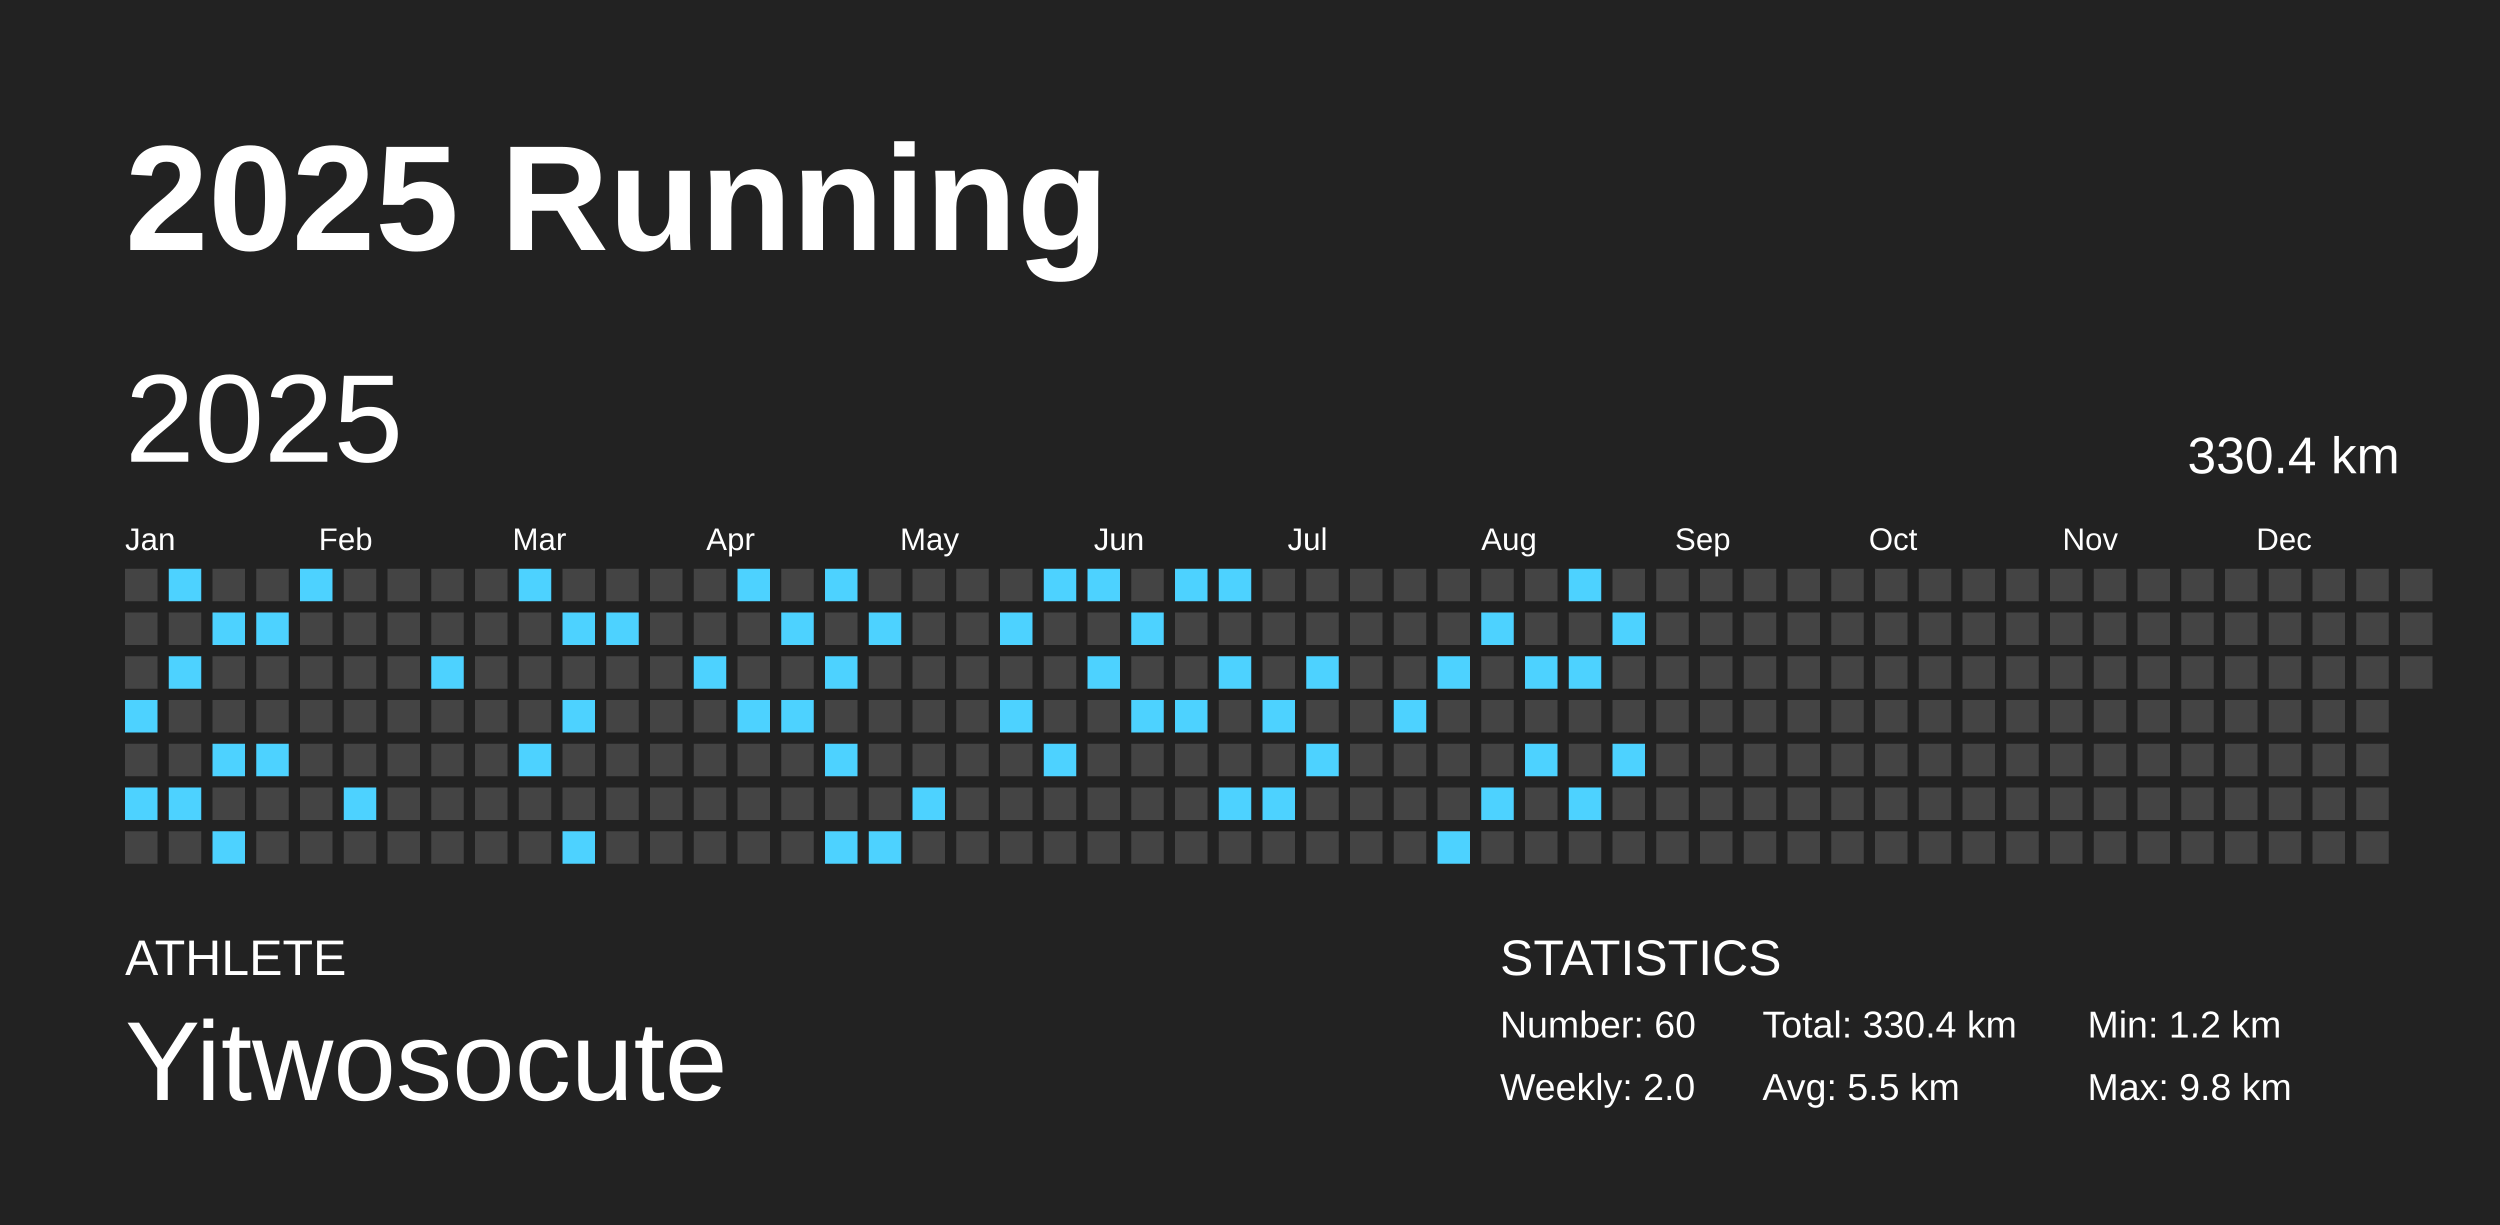
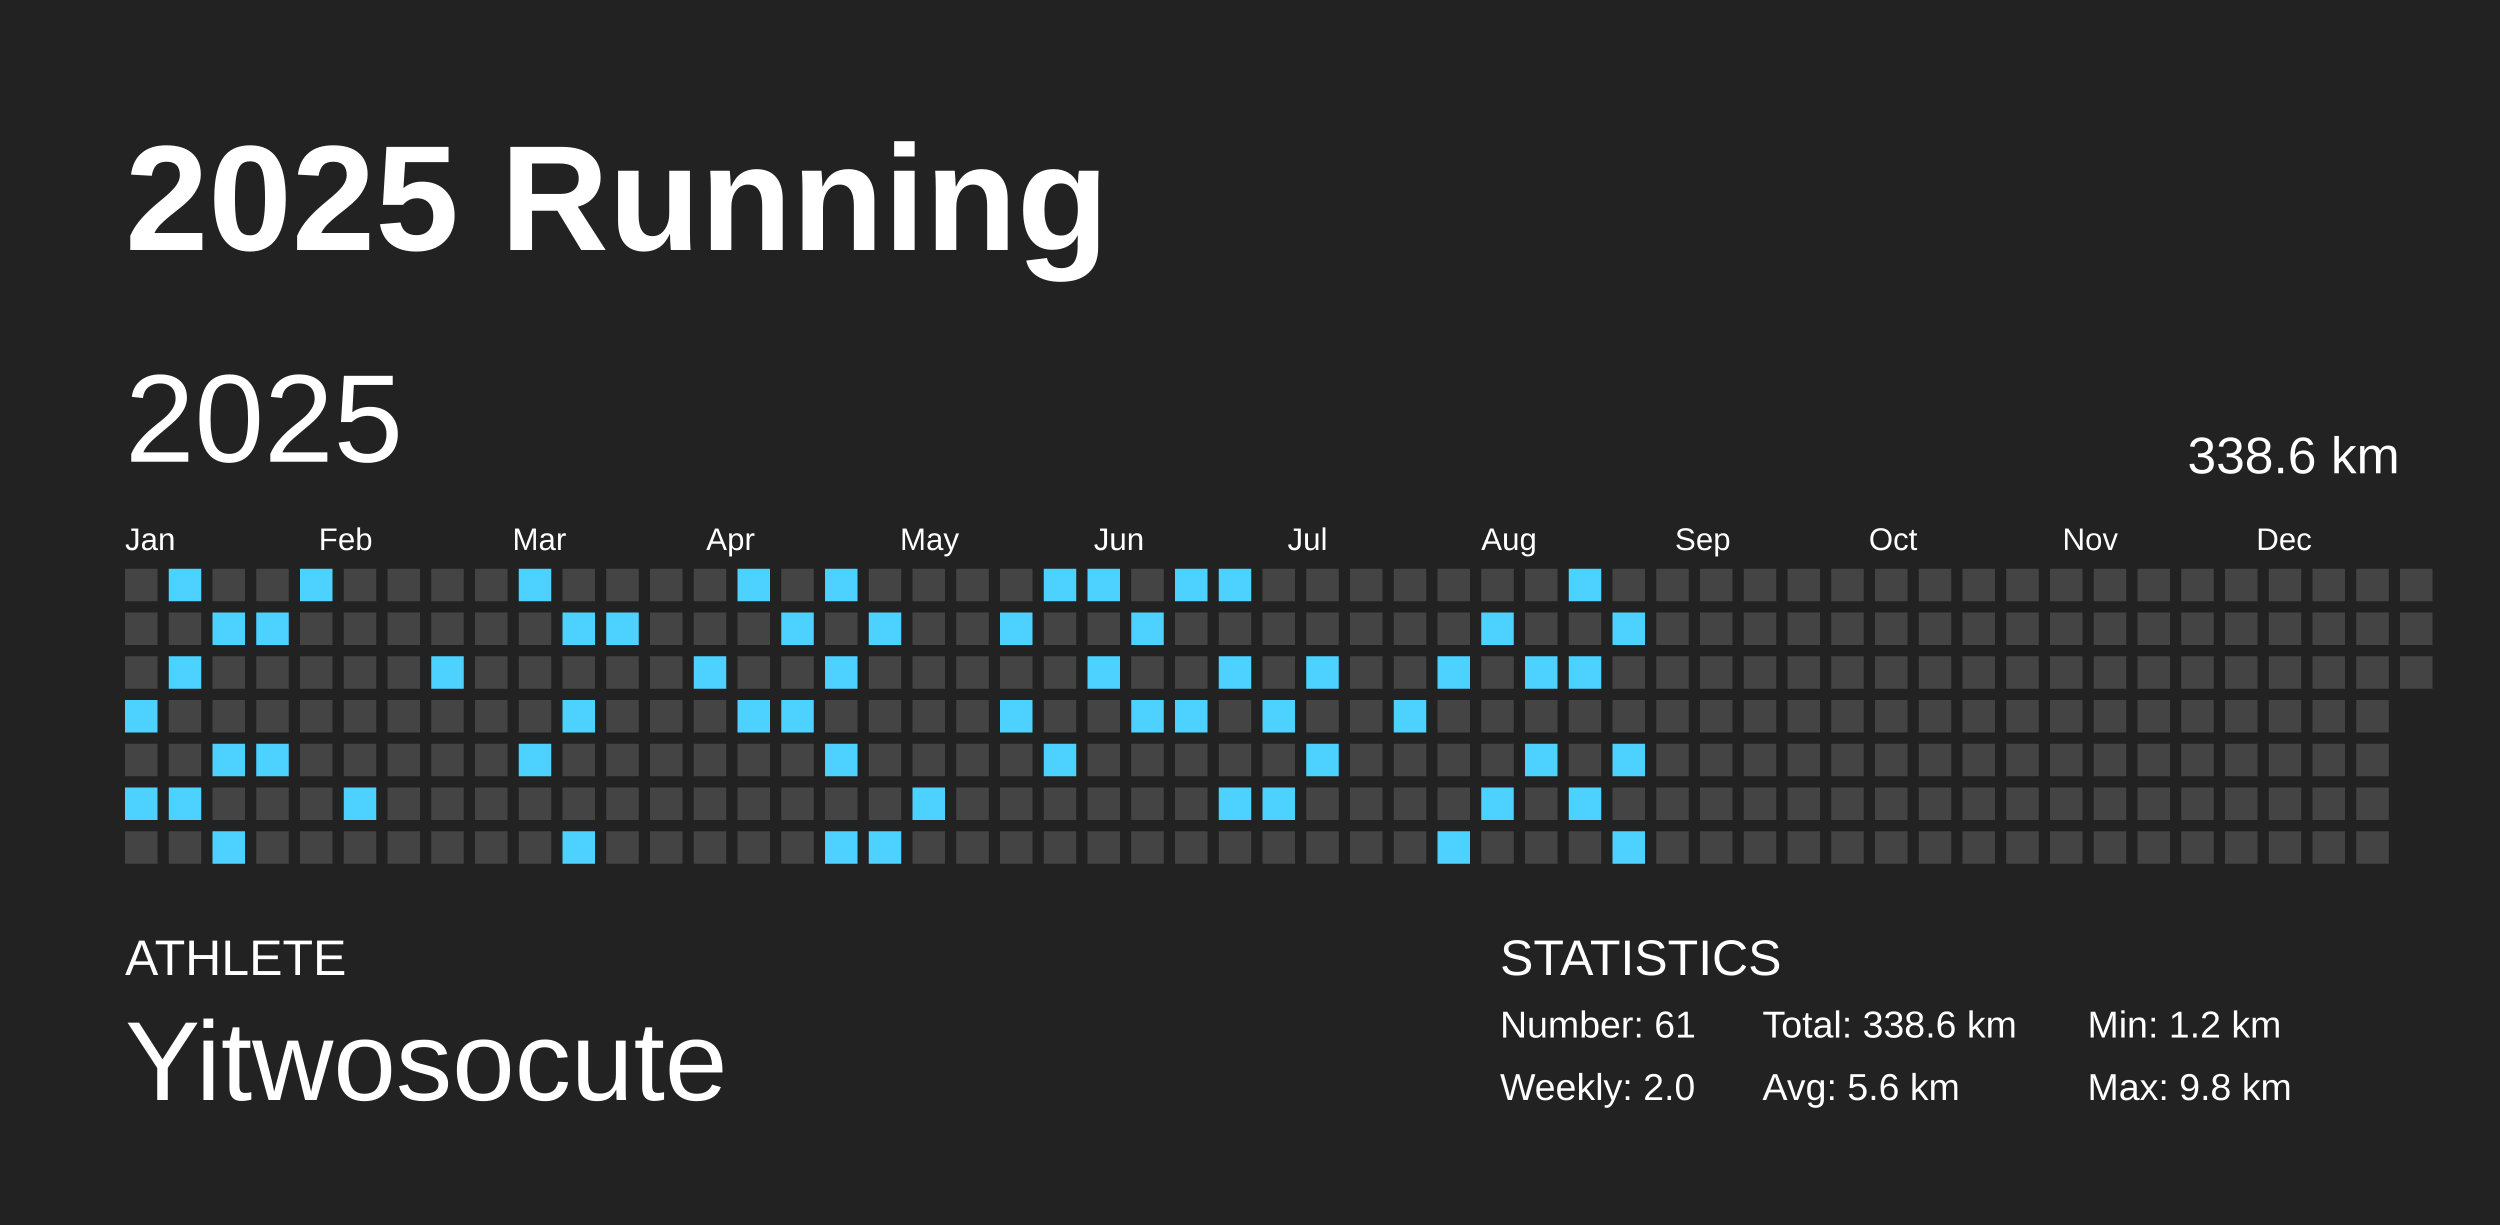
<svg xmlns="http://www.w3.org/2000/svg" baseProfile="full" height="98mm" version="1.1" viewBox="0,0,200,98" width="200mm">
  <defs />
  <rect fill="#222222" height="98" width="200" x="0" y="0" />
  <text fill="#FFFFFF" style="font-size:12px; font-family:Arial; font-weight:bold;" x="10" y="20">2025 Running</text>
  <text fill="#FFFFFF" style="font-size:4px; font-family:Arial" x="10" y="78">ATHLETE</text>
  <text fill="#FFFFFF" style="font-size:9px; font-family:Arial" x="10" y="88">Yitwosocute</text>
  <text fill="#FFFFFF" style="font-size:4px; font-family:Arial" x="120" y="78">STATISTICS</text>
-   <text fill="#FFFFFF" style="font-size:3px; font-family:Arial" x="120" y="83">Number: 60</text>
+   <text fill="#FFFFFF" style="font-size:3px; font-family:Arial" x="120" y="83">Number: 61</text>
  <text fill="#FFFFFF" style="font-size:3px; font-family:Arial" x="120" y="88">Weekly: 2.0</text>
-   <text fill="#FFFFFF" style="font-size:3px; font-family:Arial" x="141" y="83">Total: 330.4 km</text>
-   <text fill="#FFFFFF" style="font-size:3px; font-family:Arial" x="141" y="88">Avg: 5.5 km</text>
+   <text fill="#FFFFFF" style="font-size:3px; font-family:Arial" x="141" y="83">Total: 338.6 km</text>
+   <text fill="#FFFFFF" style="font-size:3px; font-family:Arial" x="141" y="88">Avg: 5.6 km</text>
  <text fill="#FFFFFF" style="font-size:3px; font-family:Arial" x="167" y="83">Min: 1.2 km</text>
  <text fill="#FFFFFF" style="font-size:3px; font-family:Arial" x="167" y="88">Max: 9.8 km</text>
  <text dominant-baseline="hanging" fill="#FFFFFF" style="font-size:10.0px; font-family:Arial;" x="10" y="30">2025</text>
-   <text dominant-baseline="hanging" fill="#FFFFFF" style="font-size:4.125px; font-family:Arial;" x="175" y="35">330.4 km</text>
+   <text dominant-baseline="hanging" fill="#FFFFFF" style="font-size:4.125px; font-family:Arial;" x="175" y="35">338.6 km</text>
  <text fill="#FFFFFF" style="font-size:2.5px; font-family:Arial" x="10.0" y="44">Jan</text>
  <text fill="#FFFFFF" style="font-size:2.5px; font-family:Arial" x="25.5" y="44">Feb</text>
  <text fill="#FFFFFF" style="font-size:2.5px; font-family:Arial" x="41.0" y="44">Mar</text>
  <text fill="#FFFFFF" style="font-size:2.5px; font-family:Arial" x="56.5" y="44">Apr</text>
  <text fill="#FFFFFF" style="font-size:2.5px; font-family:Arial" x="72.0" y="44">May</text>
  <text fill="#FFFFFF" style="font-size:2.5px; font-family:Arial" x="87.5" y="44">Jun</text>
  <text fill="#FFFFFF" style="font-size:2.5px; font-family:Arial" x="103.0" y="44">Jul</text>
  <text fill="#FFFFFF" style="font-size:2.5px; font-family:Arial" x="118.5" y="44">Aug</text>
  <text fill="#FFFFFF" style="font-size:2.5px; font-family:Arial" x="134.0" y="44">Sep</text>
  <text fill="#FFFFFF" style="font-size:2.5px; font-family:Arial" x="149.5" y="44">Oct</text>
  <text fill="#FFFFFF" style="font-size:2.5px; font-family:Arial" x="165.0" y="44">Nov</text>
  <text fill="#FFFFFF" style="font-size:2.5px; font-family:Arial" x="180.5" y="44">Dec</text>
  <rect fill="#444444" height="2.6" width="2.6" x="10.0" y="45.5" />
  <rect fill="#444444" height="2.6" width="2.6" x="10.0" y="49.0" />
  <rect fill="#444444" height="2.6" width="2.6" x="10.0" y="52.5" />
  <rect fill="#4dd2ff" height="2.6" width="2.6" x="10.0" y="56.0" />
  <rect fill="#444444" height="2.6" width="2.6" x="10.0" y="59.5" />
  <rect fill="#4dd2ff" height="2.6" width="2.6" x="10.0" y="63.0" />
  <rect fill="#444444" height="2.6" width="2.6" x="10.0" y="66.5" />
  <rect fill="#4dd2ff" height="2.6" width="2.6" x="13.5" y="45.5" />
  <rect fill="#444444" height="2.6" width="2.6" x="13.5" y="49.0" />
  <rect fill="#4dd2ff" height="2.6" width="2.6" x="13.5" y="52.5" />
  <rect fill="#444444" height="2.6" width="2.6" x="13.5" y="56.0" />
  <rect fill="#444444" height="2.6" width="2.6" x="13.5" y="59.5" />
  <rect fill="#4dd2ff" height="2.6" width="2.6" x="13.5" y="63.0" />
  <rect fill="#444444" height="2.6" width="2.6" x="13.5" y="66.5" />
  <rect fill="#444444" height="2.6" width="2.6" x="17.0" y="45.5" />
  <rect fill="#4dd2ff" height="2.6" width="2.6" x="17.0" y="49.0" />
  <rect fill="#444444" height="2.6" width="2.6" x="17.0" y="52.5" />
  <rect fill="#444444" height="2.6" width="2.6" x="17.0" y="56.0" />
  <rect fill="#4dd2ff" height="2.6" width="2.6" x="17.0" y="59.5" />
  <rect fill="#444444" height="2.6" width="2.6" x="17.0" y="63.0" />
  <rect fill="#4dd2ff" height="2.6" width="2.6" x="17.0" y="66.5" />
  <rect fill="#444444" height="2.6" width="2.6" x="20.5" y="45.5" />
  <rect fill="#4dd2ff" height="2.6" width="2.6" x="20.5" y="49.0" />
  <rect fill="#444444" height="2.6" width="2.6" x="20.5" y="52.5" />
  <rect fill="#444444" height="2.6" width="2.6" x="20.5" y="56.0" />
  <rect fill="#4dd2ff" height="2.6" width="2.6" x="20.5" y="59.5" />
  <rect fill="#444444" height="2.6" width="2.6" x="20.5" y="63.0" />
  <rect fill="#444444" height="2.6" width="2.6" x="20.5" y="66.5" />
  <rect fill="#4dd2ff" height="2.6" width="2.6" x="24.0" y="45.5" />
  <rect fill="#444444" height="2.6" width="2.6" x="24.0" y="49.0" />
  <rect fill="#444444" height="2.6" width="2.6" x="24.0" y="52.5" />
  <rect fill="#444444" height="2.6" width="2.6" x="24.0" y="56.0" />
  <rect fill="#444444" height="2.6" width="2.6" x="24.0" y="59.5" />
  <rect fill="#444444" height="2.6" width="2.6" x="24.0" y="63.0" />
  <rect fill="#444444" height="2.6" width="2.6" x="24.0" y="66.5" />
  <rect fill="#444444" height="2.6" width="2.6" x="27.5" y="45.5" />
  <rect fill="#444444" height="2.6" width="2.6" x="27.5" y="49.0" />
  <rect fill="#444444" height="2.6" width="2.6" x="27.5" y="52.5" />
  <rect fill="#444444" height="2.6" width="2.6" x="27.5" y="56.0" />
  <rect fill="#444444" height="2.6" width="2.6" x="27.5" y="59.5" />
  <rect fill="#4dd2ff" height="2.6" width="2.6" x="27.5" y="63.0" />
  <rect fill="#444444" height="2.6" width="2.6" x="27.5" y="66.5" />
  <rect fill="#444444" height="2.6" width="2.6" x="31.0" y="45.5" />
  <rect fill="#444444" height="2.6" width="2.6" x="31.0" y="49.0" />
  <rect fill="#444444" height="2.6" width="2.6" x="31.0" y="52.5" />
  <rect fill="#444444" height="2.6" width="2.6" x="31.0" y="56.0" />
  <rect fill="#444444" height="2.6" width="2.6" x="31.0" y="59.5" />
  <rect fill="#444444" height="2.6" width="2.6" x="31.0" y="63.0" />
  <rect fill="#444444" height="2.6" width="2.6" x="31.0" y="66.5" />
  <rect fill="#444444" height="2.6" width="2.6" x="34.5" y="45.5" />
  <rect fill="#444444" height="2.6" width="2.6" x="34.5" y="49.0" />
  <rect fill="#4dd2ff" height="2.6" width="2.6" x="34.5" y="52.5" />
  <rect fill="#444444" height="2.6" width="2.6" x="34.5" y="56.0" />
  <rect fill="#444444" height="2.6" width="2.6" x="34.5" y="59.5" />
  <rect fill="#444444" height="2.6" width="2.6" x="34.5" y="63.0" />
  <rect fill="#444444" height="2.6" width="2.6" x="34.5" y="66.5" />
  <rect fill="#444444" height="2.6" width="2.6" x="38.0" y="45.5" />
  <rect fill="#444444" height="2.6" width="2.6" x="38.0" y="49.0" />
  <rect fill="#444444" height="2.6" width="2.6" x="38.0" y="52.5" />
  <rect fill="#444444" height="2.6" width="2.6" x="38.0" y="56.0" />
  <rect fill="#444444" height="2.6" width="2.6" x="38.0" y="59.5" />
  <rect fill="#444444" height="2.6" width="2.6" x="38.0" y="63.0" />
  <rect fill="#444444" height="2.6" width="2.6" x="38.0" y="66.5" />
  <rect fill="#4dd2ff" height="2.6" width="2.6" x="41.5" y="45.5" />
  <rect fill="#444444" height="2.6" width="2.6" x="41.5" y="49.0" />
  <rect fill="#444444" height="2.6" width="2.6" x="41.5" y="52.5" />
  <rect fill="#444444" height="2.6" width="2.6" x="41.5" y="56.0" />
  <rect fill="#4dd2ff" height="2.6" width="2.6" x="41.5" y="59.5" />
  <rect fill="#444444" height="2.6" width="2.6" x="41.5" y="63.0" />
  <rect fill="#444444" height="2.6" width="2.6" x="41.5" y="66.5" />
  <rect fill="#444444" height="2.6" width="2.6" x="45.0" y="45.5" />
  <rect fill="#4dd2ff" height="2.6" width="2.6" x="45.0" y="49.0" />
  <rect fill="#444444" height="2.6" width="2.6" x="45.0" y="52.5" />
  <rect fill="#4dd2ff" height="2.6" width="2.6" x="45.0" y="56.0" />
  <rect fill="#444444" height="2.6" width="2.6" x="45.0" y="59.5" />
  <rect fill="#444444" height="2.6" width="2.6" x="45.0" y="63.0" />
  <rect fill="#4dd2ff" height="2.6" width="2.6" x="45.0" y="66.5" />
  <rect fill="#444444" height="2.6" width="2.6" x="48.5" y="45.5" />
  <rect fill="#4dd2ff" height="2.6" width="2.6" x="48.5" y="49.0" />
  <rect fill="#444444" height="2.6" width="2.6" x="48.5" y="52.5" />
  <rect fill="#444444" height="2.6" width="2.6" x="48.5" y="56.0" />
  <rect fill="#444444" height="2.6" width="2.6" x="48.5" y="59.5" />
  <rect fill="#444444" height="2.6" width="2.6" x="48.5" y="63.0" />
  <rect fill="#444444" height="2.6" width="2.6" x="48.5" y="66.5" />
  <rect fill="#444444" height="2.6" width="2.6" x="52.0" y="45.5" />
  <rect fill="#444444" height="2.6" width="2.6" x="52.0" y="49.0" />
  <rect fill="#444444" height="2.6" width="2.6" x="52.0" y="52.5" />
  <rect fill="#444444" height="2.6" width="2.6" x="52.0" y="56.0" />
  <rect fill="#444444" height="2.6" width="2.6" x="52.0" y="59.5" />
  <rect fill="#444444" height="2.6" width="2.6" x="52.0" y="63.0" />
  <rect fill="#444444" height="2.6" width="2.6" x="52.0" y="66.5" />
  <rect fill="#444444" height="2.6" width="2.6" x="55.5" y="45.5" />
  <rect fill="#444444" height="2.6" width="2.6" x="55.5" y="49.0" />
  <rect fill="#4dd2ff" height="2.6" width="2.6" x="55.5" y="52.5" />
  <rect fill="#444444" height="2.6" width="2.6" x="55.5" y="56.0" />
  <rect fill="#444444" height="2.6" width="2.6" x="55.5" y="59.5" />
  <rect fill="#444444" height="2.6" width="2.6" x="55.5" y="63.0" />
  <rect fill="#444444" height="2.6" width="2.6" x="55.5" y="66.5" />
  <rect fill="#4dd2ff" height="2.6" width="2.6" x="59.0" y="45.5" />
  <rect fill="#444444" height="2.6" width="2.6" x="59.0" y="49.0" />
  <rect fill="#444444" height="2.6" width="2.6" x="59.0" y="52.5" />
  <rect fill="#4dd2ff" height="2.6" width="2.6" x="59.0" y="56.0" />
  <rect fill="#444444" height="2.6" width="2.6" x="59.0" y="59.5" />
  <rect fill="#444444" height="2.6" width="2.6" x="59.0" y="63.0" />
  <rect fill="#444444" height="2.6" width="2.6" x="59.0" y="66.5" />
  <rect fill="#444444" height="2.6" width="2.6" x="62.5" y="45.5" />
  <rect fill="#4dd2ff" height="2.6" width="2.6" x="62.5" y="49.0" />
  <rect fill="#444444" height="2.6" width="2.6" x="62.5" y="52.5" />
  <rect fill="#4dd2ff" height="2.6" width="2.6" x="62.5" y="56.0" />
  <rect fill="#444444" height="2.6" width="2.6" x="62.5" y="59.5" />
  <rect fill="#444444" height="2.6" width="2.6" x="62.5" y="63.0" />
  <rect fill="#444444" height="2.6" width="2.6" x="62.5" y="66.5" />
  <rect fill="#4dd2ff" height="2.6" width="2.6" x="66.0" y="45.5" />
  <rect fill="#444444" height="2.6" width="2.6" x="66.0" y="49.0" />
  <rect fill="#4dd2ff" height="2.6" width="2.6" x="66.0" y="52.5" />
  <rect fill="#444444" height="2.6" width="2.6" x="66.0" y="56.0" />
  <rect fill="#4dd2ff" height="2.6" width="2.6" x="66.0" y="59.5" />
  <rect fill="#444444" height="2.6" width="2.6" x="66.0" y="63.0" />
  <rect fill="#4dd2ff" height="2.6" width="2.6" x="66.0" y="66.5" />
  <rect fill="#444444" height="2.6" width="2.6" x="69.5" y="45.5" />
  <rect fill="#4dd2ff" height="2.6" width="2.6" x="69.5" y="49.0" />
  <rect fill="#444444" height="2.6" width="2.6" x="69.5" y="52.5" />
  <rect fill="#444444" height="2.6" width="2.6" x="69.5" y="56.0" />
  <rect fill="#444444" height="2.6" width="2.6" x="69.5" y="59.5" />
  <rect fill="#444444" height="2.6" width="2.6" x="69.5" y="63.0" />
  <rect fill="#4dd2ff" height="2.6" width="2.6" x="69.5" y="66.5" />
  <rect fill="#444444" height="2.6" width="2.6" x="73.0" y="45.5" />
  <rect fill="#444444" height="2.6" width="2.6" x="73.0" y="49.0" />
  <rect fill="#444444" height="2.6" width="2.6" x="73.0" y="52.5" />
  <rect fill="#444444" height="2.6" width="2.6" x="73.0" y="56.0" />
  <rect fill="#444444" height="2.6" width="2.6" x="73.0" y="59.5" />
  <rect fill="#4dd2ff" height="2.6" width="2.6" x="73.0" y="63.0" />
  <rect fill="#444444" height="2.6" width="2.6" x="73.0" y="66.5" />
  <rect fill="#444444" height="2.6" width="2.6" x="76.5" y="45.5" />
  <rect fill="#444444" height="2.6" width="2.6" x="76.5" y="49.0" />
  <rect fill="#444444" height="2.6" width="2.6" x="76.5" y="52.5" />
  <rect fill="#444444" height="2.6" width="2.6" x="76.5" y="56.0" />
  <rect fill="#444444" height="2.6" width="2.6" x="76.5" y="59.5" />
  <rect fill="#444444" height="2.6" width="2.6" x="76.5" y="63.0" />
  <rect fill="#444444" height="2.6" width="2.6" x="76.5" y="66.5" />
  <rect fill="#444444" height="2.6" width="2.6" x="80.0" y="45.5" />
  <rect fill="#4dd2ff" height="2.6" width="2.6" x="80.0" y="49.0" />
  <rect fill="#444444" height="2.6" width="2.6" x="80.0" y="52.5" />
  <rect fill="#4dd2ff" height="2.6" width="2.6" x="80.0" y="56.0" />
  <rect fill="#444444" height="2.6" width="2.6" x="80.0" y="59.5" />
  <rect fill="#444444" height="2.6" width="2.6" x="80.0" y="63.0" />
  <rect fill="#444444" height="2.6" width="2.6" x="80.0" y="66.5" />
  <rect fill="#4dd2ff" height="2.6" width="2.6" x="83.5" y="45.5" />
  <rect fill="#444444" height="2.6" width="2.6" x="83.5" y="49.0" />
  <rect fill="#444444" height="2.6" width="2.6" x="83.5" y="52.5" />
  <rect fill="#444444" height="2.6" width="2.6" x="83.5" y="56.0" />
  <rect fill="#4dd2ff" height="2.6" width="2.6" x="83.5" y="59.5" />
  <rect fill="#444444" height="2.6" width="2.6" x="83.5" y="63.0" />
  <rect fill="#444444" height="2.6" width="2.6" x="83.5" y="66.5" />
  <rect fill="#4dd2ff" height="2.6" width="2.6" x="87.0" y="45.5" />
  <rect fill="#444444" height="2.6" width="2.6" x="87.0" y="49.0" />
  <rect fill="#4dd2ff" height="2.6" width="2.6" x="87.0" y="52.5" />
  <rect fill="#444444" height="2.6" width="2.6" x="87.0" y="56.0" />
  <rect fill="#444444" height="2.6" width="2.6" x="87.0" y="59.5" />
  <rect fill="#444444" height="2.6" width="2.6" x="87.0" y="63.0" />
  <rect fill="#444444" height="2.6" width="2.6" x="87.0" y="66.5" />
  <rect fill="#444444" height="2.6" width="2.6" x="90.5" y="45.5" />
  <rect fill="#4dd2ff" height="2.6" width="2.6" x="90.5" y="49.0" />
  <rect fill="#444444" height="2.6" width="2.6" x="90.5" y="52.5" />
  <rect fill="#4dd2ff" height="2.6" width="2.6" x="90.5" y="56.0" />
  <rect fill="#444444" height="2.6" width="2.6" x="90.5" y="59.5" />
  <rect fill="#444444" height="2.6" width="2.6" x="90.5" y="63.0" />
  <rect fill="#444444" height="2.6" width="2.6" x="90.5" y="66.5" />
  <rect fill="#4dd2ff" height="2.6" width="2.6" x="94.0" y="45.5" />
  <rect fill="#444444" height="2.6" width="2.6" x="94.0" y="49.0" />
  <rect fill="#444444" height="2.6" width="2.6" x="94.0" y="52.5" />
  <rect fill="#4dd2ff" height="2.6" width="2.6" x="94.0" y="56.0" />
  <rect fill="#444444" height="2.6" width="2.6" x="94.0" y="59.5" />
  <rect fill="#444444" height="2.6" width="2.6" x="94.0" y="63.0" />
  <rect fill="#444444" height="2.6" width="2.6" x="94.0" y="66.5" />
  <rect fill="#4dd2ff" height="2.6" width="2.6" x="97.5" y="45.5" />
  <rect fill="#444444" height="2.6" width="2.6" x="97.5" y="49.0" />
  <rect fill="#4dd2ff" height="2.6" width="2.6" x="97.5" y="52.5" />
  <rect fill="#444444" height="2.6" width="2.6" x="97.5" y="56.0" />
  <rect fill="#444444" height="2.6" width="2.6" x="97.5" y="59.5" />
  <rect fill="#4dd2ff" height="2.6" width="2.6" x="97.5" y="63.0" />
  <rect fill="#444444" height="2.6" width="2.6" x="97.5" y="66.5" />
  <rect fill="#444444" height="2.6" width="2.6" x="101.0" y="45.5" />
  <rect fill="#444444" height="2.6" width="2.6" x="101.0" y="49.0" />
  <rect fill="#444444" height="2.6" width="2.6" x="101.0" y="52.5" />
  <rect fill="#4dd2ff" height="2.6" width="2.6" x="101.0" y="56.0" />
  <rect fill="#444444" height="2.6" width="2.6" x="101.0" y="59.5" />
  <rect fill="#4dd2ff" height="2.6" width="2.6" x="101.0" y="63.0" />
  <rect fill="#444444" height="2.6" width="2.6" x="101.0" y="66.5" />
  <rect fill="#444444" height="2.6" width="2.6" x="104.5" y="45.5" />
  <rect fill="#444444" height="2.6" width="2.6" x="104.5" y="49.0" />
  <rect fill="#4dd2ff" height="2.6" width="2.6" x="104.5" y="52.5" />
  <rect fill="#444444" height="2.6" width="2.6" x="104.5" y="56.0" />
  <rect fill="#4dd2ff" height="2.6" width="2.6" x="104.5" y="59.5" />
  <rect fill="#444444" height="2.6" width="2.6" x="104.5" y="63.0" />
  <rect fill="#444444" height="2.6" width="2.6" x="104.5" y="66.5" />
  <rect fill="#444444" height="2.6" width="2.6" x="108.0" y="45.5" />
  <rect fill="#444444" height="2.6" width="2.6" x="108.0" y="49.0" />
  <rect fill="#444444" height="2.6" width="2.6" x="108.0" y="52.5" />
  <rect fill="#444444" height="2.6" width="2.6" x="108.0" y="56.0" />
  <rect fill="#444444" height="2.6" width="2.6" x="108.0" y="59.5" />
  <rect fill="#444444" height="2.6" width="2.6" x="108.0" y="63.0" />
  <rect fill="#444444" height="2.6" width="2.6" x="108.0" y="66.5" />
  <rect fill="#444444" height="2.6" width="2.6" x="111.5" y="45.5" />
  <rect fill="#444444" height="2.6" width="2.6" x="111.5" y="49.0" />
  <rect fill="#444444" height="2.6" width="2.6" x="111.5" y="52.5" />
  <rect fill="#4dd2ff" height="2.6" width="2.6" x="111.5" y="56.0" />
  <rect fill="#444444" height="2.6" width="2.6" x="111.5" y="59.5" />
  <rect fill="#444444" height="2.6" width="2.6" x="111.5" y="63.0" />
  <rect fill="#444444" height="2.6" width="2.6" x="111.5" y="66.5" />
  <rect fill="#444444" height="2.6" width="2.6" x="115.0" y="45.5" />
  <rect fill="#444444" height="2.6" width="2.6" x="115.0" y="49.0" />
  <rect fill="#4dd2ff" height="2.6" width="2.6" x="115.0" y="52.5" />
  <rect fill="#444444" height="2.6" width="2.6" x="115.0" y="56.0" />
  <rect fill="#444444" height="2.6" width="2.6" x="115.0" y="59.5" />
  <rect fill="#444444" height="2.6" width="2.6" x="115.0" y="63.0" />
  <rect fill="#4dd2ff" height="2.6" width="2.6" x="115.0" y="66.5" />
  <rect fill="#444444" height="2.6" width="2.6" x="118.5" y="45.5" />
  <rect fill="#4dd2ff" height="2.6" width="2.6" x="118.5" y="49.0" />
  <rect fill="#444444" height="2.6" width="2.6" x="118.5" y="52.5" />
  <rect fill="#444444" height="2.6" width="2.6" x="118.5" y="56.0" />
  <rect fill="#444444" height="2.6" width="2.6" x="118.5" y="59.5" />
  <rect fill="#4dd2ff" height="2.6" width="2.6" x="118.5" y="63.0" />
  <rect fill="#444444" height="2.6" width="2.6" x="118.5" y="66.5" />
  <rect fill="#444444" height="2.6" width="2.6" x="122.0" y="45.5" />
  <rect fill="#444444" height="2.6" width="2.6" x="122.0" y="49.0" />
  <rect fill="#4dd2ff" height="2.6" width="2.6" x="122.0" y="52.5" />
  <rect fill="#444444" height="2.6" width="2.6" x="122.0" y="56.0" />
  <rect fill="#4dd2ff" height="2.6" width="2.6" x="122.0" y="59.5" />
  <rect fill="#444444" height="2.6" width="2.6" x="122.0" y="63.0" />
  <rect fill="#444444" height="2.6" width="2.6" x="122.0" y="66.5" />
  <rect fill="#4dd2ff" height="2.6" width="2.6" x="125.5" y="45.5" />
  <rect fill="#444444" height="2.6" width="2.6" x="125.5" y="49.0" />
  <rect fill="#4dd2ff" height="2.6" width="2.6" x="125.5" y="52.5" />
  <rect fill="#444444" height="2.6" width="2.6" x="125.5" y="56.0" />
  <rect fill="#444444" height="2.6" width="2.6" x="125.5" y="59.5" />
  <rect fill="#4dd2ff" height="2.6" width="2.6" x="125.5" y="63.0" />
  <rect fill="#444444" height="2.6" width="2.6" x="125.5" y="66.5" />
  <rect fill="#444444" height="2.6" width="2.6" x="129.0" y="45.5" />
  <rect fill="#4dd2ff" height="2.6" width="2.6" x="129.0" y="49.0" />
  <rect fill="#444444" height="2.6" width="2.6" x="129.0" y="52.5" />
  <rect fill="#444444" height="2.6" width="2.6" x="129.0" y="56.0" />
  <rect fill="#4dd2ff" height="2.6" width="2.6" x="129.0" y="59.5" />
  <rect fill="#444444" height="2.6" width="2.6" x="129.0" y="63.0" />
-   <rect fill="#444444" height="2.6" width="2.6" x="129.0" y="66.5" />
+   <rect fill="#4dd2ff" height="2.6" width="2.6" x="129.0" y="66.5" />
  <rect fill="#444444" height="2.6" width="2.6" x="132.5" y="45.5" />
  <rect fill="#444444" height="2.6" width="2.6" x="132.5" y="49.0" />
  <rect fill="#444444" height="2.6" width="2.6" x="132.5" y="52.5" />
  <rect fill="#444444" height="2.6" width="2.6" x="132.5" y="56.0" />
  <rect fill="#444444" height="2.6" width="2.6" x="132.5" y="59.5" />
  <rect fill="#444444" height="2.6" width="2.6" x="132.5" y="63.0" />
  <rect fill="#444444" height="2.6" width="2.6" x="132.5" y="66.5" />
  <rect fill="#444444" height="2.6" width="2.6" x="136.0" y="45.5" />
  <rect fill="#444444" height="2.6" width="2.6" x="136.0" y="49.0" />
  <rect fill="#444444" height="2.6" width="2.6" x="136.0" y="52.5" />
  <rect fill="#444444" height="2.6" width="2.6" x="136.0" y="56.0" />
  <rect fill="#444444" height="2.6" width="2.6" x="136.0" y="59.5" />
  <rect fill="#444444" height="2.6" width="2.6" x="136.0" y="63.0" />
  <rect fill="#444444" height="2.6" width="2.6" x="136.0" y="66.5" />
  <rect fill="#444444" height="2.6" width="2.6" x="139.5" y="45.5" />
  <rect fill="#444444" height="2.6" width="2.6" x="139.5" y="49.0" />
  <rect fill="#444444" height="2.6" width="2.6" x="139.5" y="52.5" />
  <rect fill="#444444" height="2.6" width="2.6" x="139.5" y="56.0" />
  <rect fill="#444444" height="2.6" width="2.6" x="139.5" y="59.5" />
  <rect fill="#444444" height="2.6" width="2.6" x="139.5" y="63.0" />
  <rect fill="#444444" height="2.6" width="2.6" x="139.5" y="66.5" />
  <rect fill="#444444" height="2.6" width="2.6" x="143.0" y="45.5" />
  <rect fill="#444444" height="2.6" width="2.6" x="143.0" y="49.0" />
  <rect fill="#444444" height="2.6" width="2.6" x="143.0" y="52.5" />
  <rect fill="#444444" height="2.6" width="2.6" x="143.0" y="56.0" />
  <rect fill="#444444" height="2.6" width="2.6" x="143.0" y="59.5" />
  <rect fill="#444444" height="2.6" width="2.6" x="143.0" y="63.0" />
  <rect fill="#444444" height="2.6" width="2.6" x="143.0" y="66.5" />
  <rect fill="#444444" height="2.6" width="2.6" x="146.5" y="45.5" />
  <rect fill="#444444" height="2.6" width="2.6" x="146.5" y="49.0" />
  <rect fill="#444444" height="2.6" width="2.6" x="146.5" y="52.5" />
  <rect fill="#444444" height="2.6" width="2.6" x="146.5" y="56.0" />
  <rect fill="#444444" height="2.6" width="2.6" x="146.5" y="59.5" />
  <rect fill="#444444" height="2.6" width="2.6" x="146.5" y="63.0" />
  <rect fill="#444444" height="2.6" width="2.6" x="146.5" y="66.5" />
  <rect fill="#444444" height="2.6" width="2.6" x="150.0" y="45.5" />
  <rect fill="#444444" height="2.6" width="2.6" x="150.0" y="49.0" />
  <rect fill="#444444" height="2.6" width="2.6" x="150.0" y="52.5" />
  <rect fill="#444444" height="2.6" width="2.6" x="150.0" y="56.0" />
  <rect fill="#444444" height="2.6" width="2.6" x="150.0" y="59.5" />
  <rect fill="#444444" height="2.6" width="2.6" x="150.0" y="63.0" />
  <rect fill="#444444" height="2.6" width="2.6" x="150.0" y="66.5" />
  <rect fill="#444444" height="2.6" width="2.6" x="153.5" y="45.5" />
  <rect fill="#444444" height="2.6" width="2.6" x="153.5" y="49.0" />
  <rect fill="#444444" height="2.6" width="2.6" x="153.5" y="52.5" />
  <rect fill="#444444" height="2.6" width="2.6" x="153.5" y="56.0" />
  <rect fill="#444444" height="2.6" width="2.6" x="153.5" y="59.5" />
  <rect fill="#444444" height="2.6" width="2.6" x="153.5" y="63.0" />
  <rect fill="#444444" height="2.6" width="2.6" x="153.5" y="66.5" />
  <rect fill="#444444" height="2.6" width="2.6" x="157.0" y="45.5" />
  <rect fill="#444444" height="2.6" width="2.6" x="157.0" y="49.0" />
  <rect fill="#444444" height="2.6" width="2.6" x="157.0" y="52.5" />
  <rect fill="#444444" height="2.6" width="2.6" x="157.0" y="56.0" />
  <rect fill="#444444" height="2.6" width="2.6" x="157.0" y="59.5" />
  <rect fill="#444444" height="2.6" width="2.6" x="157.0" y="63.0" />
  <rect fill="#444444" height="2.6" width="2.6" x="157.0" y="66.5" />
  <rect fill="#444444" height="2.6" width="2.6" x="160.5" y="45.5" />
  <rect fill="#444444" height="2.6" width="2.6" x="160.5" y="49.0" />
  <rect fill="#444444" height="2.6" width="2.6" x="160.5" y="52.5" />
  <rect fill="#444444" height="2.6" width="2.6" x="160.5" y="56.0" />
  <rect fill="#444444" height="2.6" width="2.6" x="160.5" y="59.5" />
  <rect fill="#444444" height="2.6" width="2.6" x="160.5" y="63.0" />
  <rect fill="#444444" height="2.6" width="2.6" x="160.5" y="66.5" />
  <rect fill="#444444" height="2.6" width="2.6" x="164.0" y="45.5" />
  <rect fill="#444444" height="2.6" width="2.6" x="164.0" y="49.0" />
  <rect fill="#444444" height="2.6" width="2.6" x="164.0" y="52.5" />
  <rect fill="#444444" height="2.6" width="2.6" x="164.0" y="56.0" />
  <rect fill="#444444" height="2.6" width="2.6" x="164.0" y="59.5" />
  <rect fill="#444444" height="2.6" width="2.6" x="164.0" y="63.0" />
  <rect fill="#444444" height="2.6" width="2.6" x="164.0" y="66.5" />
  <rect fill="#444444" height="2.6" width="2.6" x="167.5" y="45.5" />
  <rect fill="#444444" height="2.6" width="2.6" x="167.5" y="49.0" />
  <rect fill="#444444" height="2.6" width="2.6" x="167.5" y="52.5" />
  <rect fill="#444444" height="2.6" width="2.6" x="167.5" y="56.0" />
  <rect fill="#444444" height="2.6" width="2.6" x="167.5" y="59.5" />
  <rect fill="#444444" height="2.6" width="2.6" x="167.5" y="63.0" />
  <rect fill="#444444" height="2.6" width="2.6" x="167.5" y="66.5" />
  <rect fill="#444444" height="2.6" width="2.6" x="171.0" y="45.5" />
  <rect fill="#444444" height="2.6" width="2.6" x="171.0" y="49.0" />
  <rect fill="#444444" height="2.6" width="2.6" x="171.0" y="52.5" />
  <rect fill="#444444" height="2.6" width="2.6" x="171.0" y="56.0" />
  <rect fill="#444444" height="2.6" width="2.6" x="171.0" y="59.5" />
  <rect fill="#444444" height="2.6" width="2.6" x="171.0" y="63.0" />
  <rect fill="#444444" height="2.6" width="2.6" x="171.0" y="66.5" />
  <rect fill="#444444" height="2.6" width="2.6" x="174.5" y="45.5" />
  <rect fill="#444444" height="2.6" width="2.6" x="174.5" y="49.0" />
  <rect fill="#444444" height="2.6" width="2.6" x="174.5" y="52.5" />
  <rect fill="#444444" height="2.6" width="2.6" x="174.5" y="56.0" />
  <rect fill="#444444" height="2.6" width="2.6" x="174.5" y="59.5" />
  <rect fill="#444444" height="2.6" width="2.6" x="174.5" y="63.0" />
  <rect fill="#444444" height="2.6" width="2.6" x="174.5" y="66.5" />
  <rect fill="#444444" height="2.6" width="2.6" x="178.0" y="45.5" />
  <rect fill="#444444" height="2.6" width="2.6" x="178.0" y="49.0" />
  <rect fill="#444444" height="2.6" width="2.6" x="178.0" y="52.5" />
  <rect fill="#444444" height="2.6" width="2.6" x="178.0" y="56.0" />
  <rect fill="#444444" height="2.6" width="2.6" x="178.0" y="59.5" />
  <rect fill="#444444" height="2.6" width="2.6" x="178.0" y="63.0" />
  <rect fill="#444444" height="2.6" width="2.6" x="178.0" y="66.5" />
  <rect fill="#444444" height="2.6" width="2.6" x="181.5" y="45.5" />
  <rect fill="#444444" height="2.6" width="2.6" x="181.5" y="49.0" />
  <rect fill="#444444" height="2.6" width="2.6" x="181.5" y="52.5" />
  <rect fill="#444444" height="2.6" width="2.6" x="181.5" y="56.0" />
  <rect fill="#444444" height="2.6" width="2.6" x="181.5" y="59.5" />
  <rect fill="#444444" height="2.6" width="2.6" x="181.5" y="63.0" />
  <rect fill="#444444" height="2.6" width="2.6" x="181.5" y="66.5" />
  <rect fill="#444444" height="2.6" width="2.6" x="185.0" y="45.5" />
  <rect fill="#444444" height="2.6" width="2.6" x="185.0" y="49.0" />
  <rect fill="#444444" height="2.6" width="2.6" x="185.0" y="52.5" />
  <rect fill="#444444" height="2.6" width="2.6" x="185.0" y="56.0" />
  <rect fill="#444444" height="2.6" width="2.6" x="185.0" y="59.5" />
  <rect fill="#444444" height="2.6" width="2.6" x="185.0" y="63.0" />
  <rect fill="#444444" height="2.6" width="2.6" x="185.0" y="66.5" />
  <rect fill="#444444" height="2.6" width="2.6" x="188.5" y="45.5" />
  <rect fill="#444444" height="2.6" width="2.6" x="188.5" y="49.0" />
  <rect fill="#444444" height="2.6" width="2.6" x="188.5" y="52.5" />
  <rect fill="#444444" height="2.6" width="2.6" x="188.5" y="56.0" />
  <rect fill="#444444" height="2.6" width="2.6" x="188.5" y="59.5" />
  <rect fill="#444444" height="2.6" width="2.6" x="188.5" y="63.0" />
  <rect fill="#444444" height="2.6" width="2.6" x="188.5" y="66.5" />
  <rect fill="#444444" height="2.6" width="2.6" x="192.0" y="45.5" />
  <rect fill="#444444" height="2.6" width="2.6" x="192.0" y="49.0" />
  <rect fill="#444444" height="2.6" width="2.6" x="192.0" y="52.5" />
</svg>
